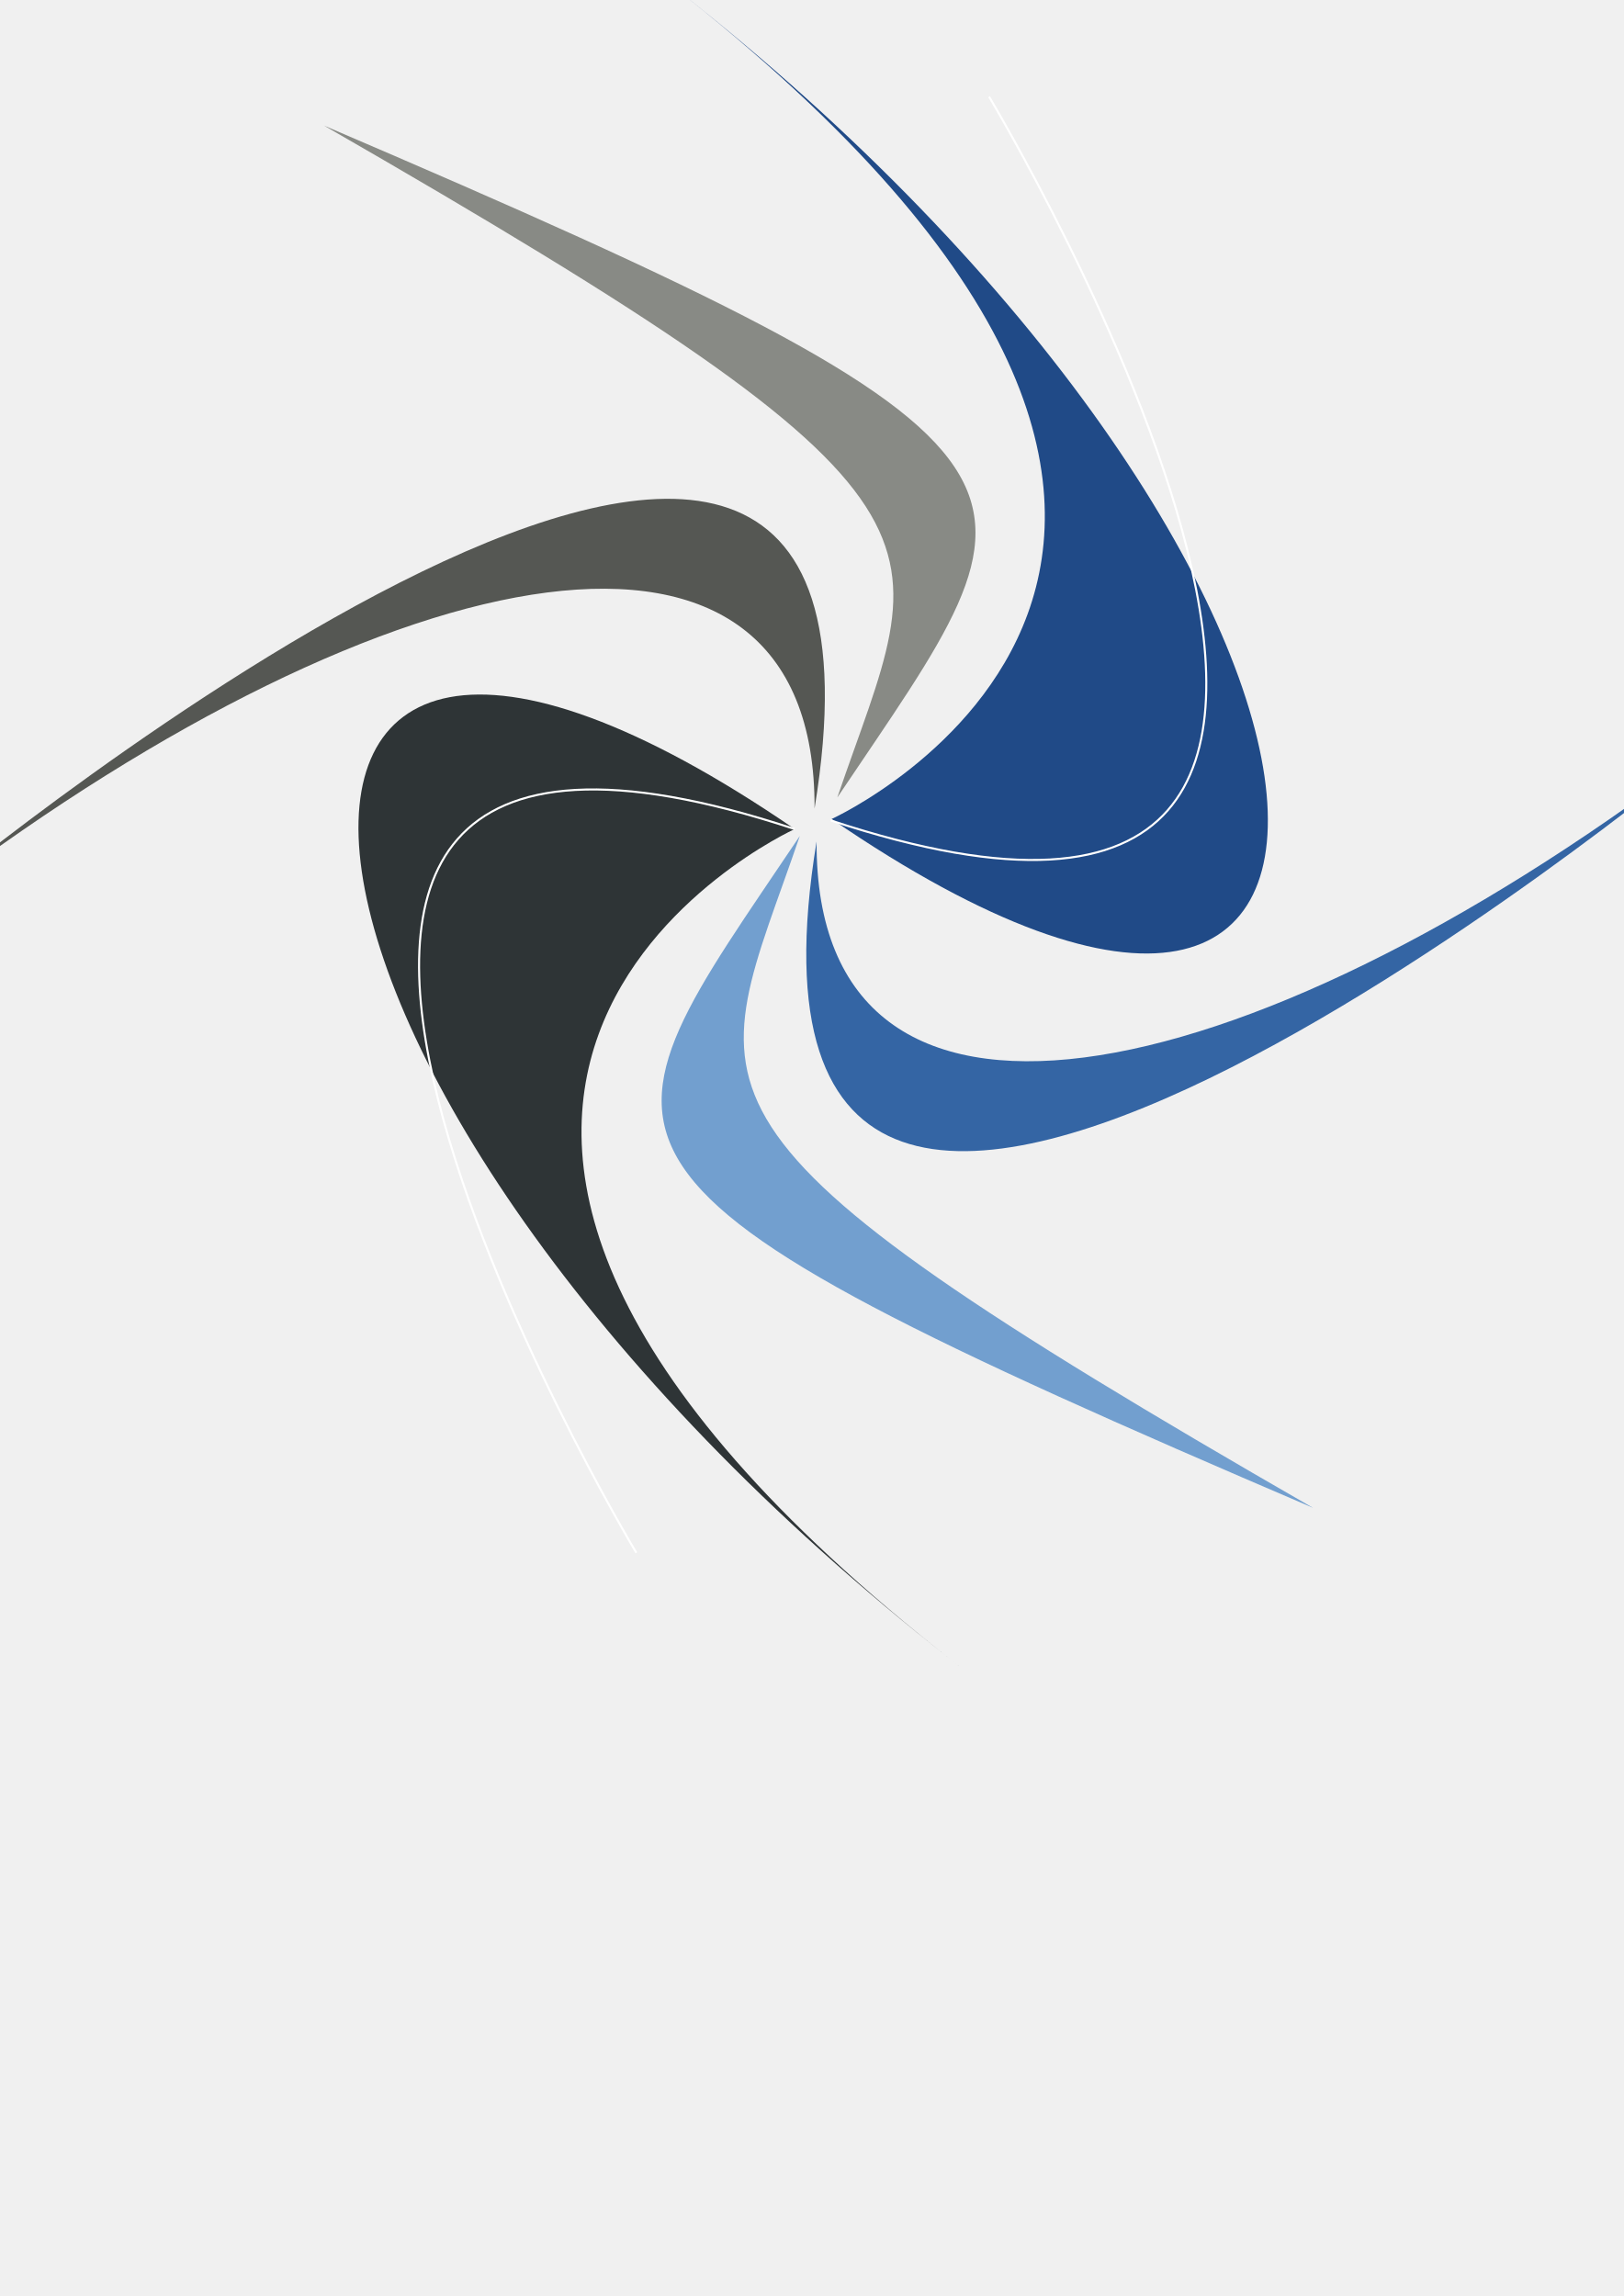
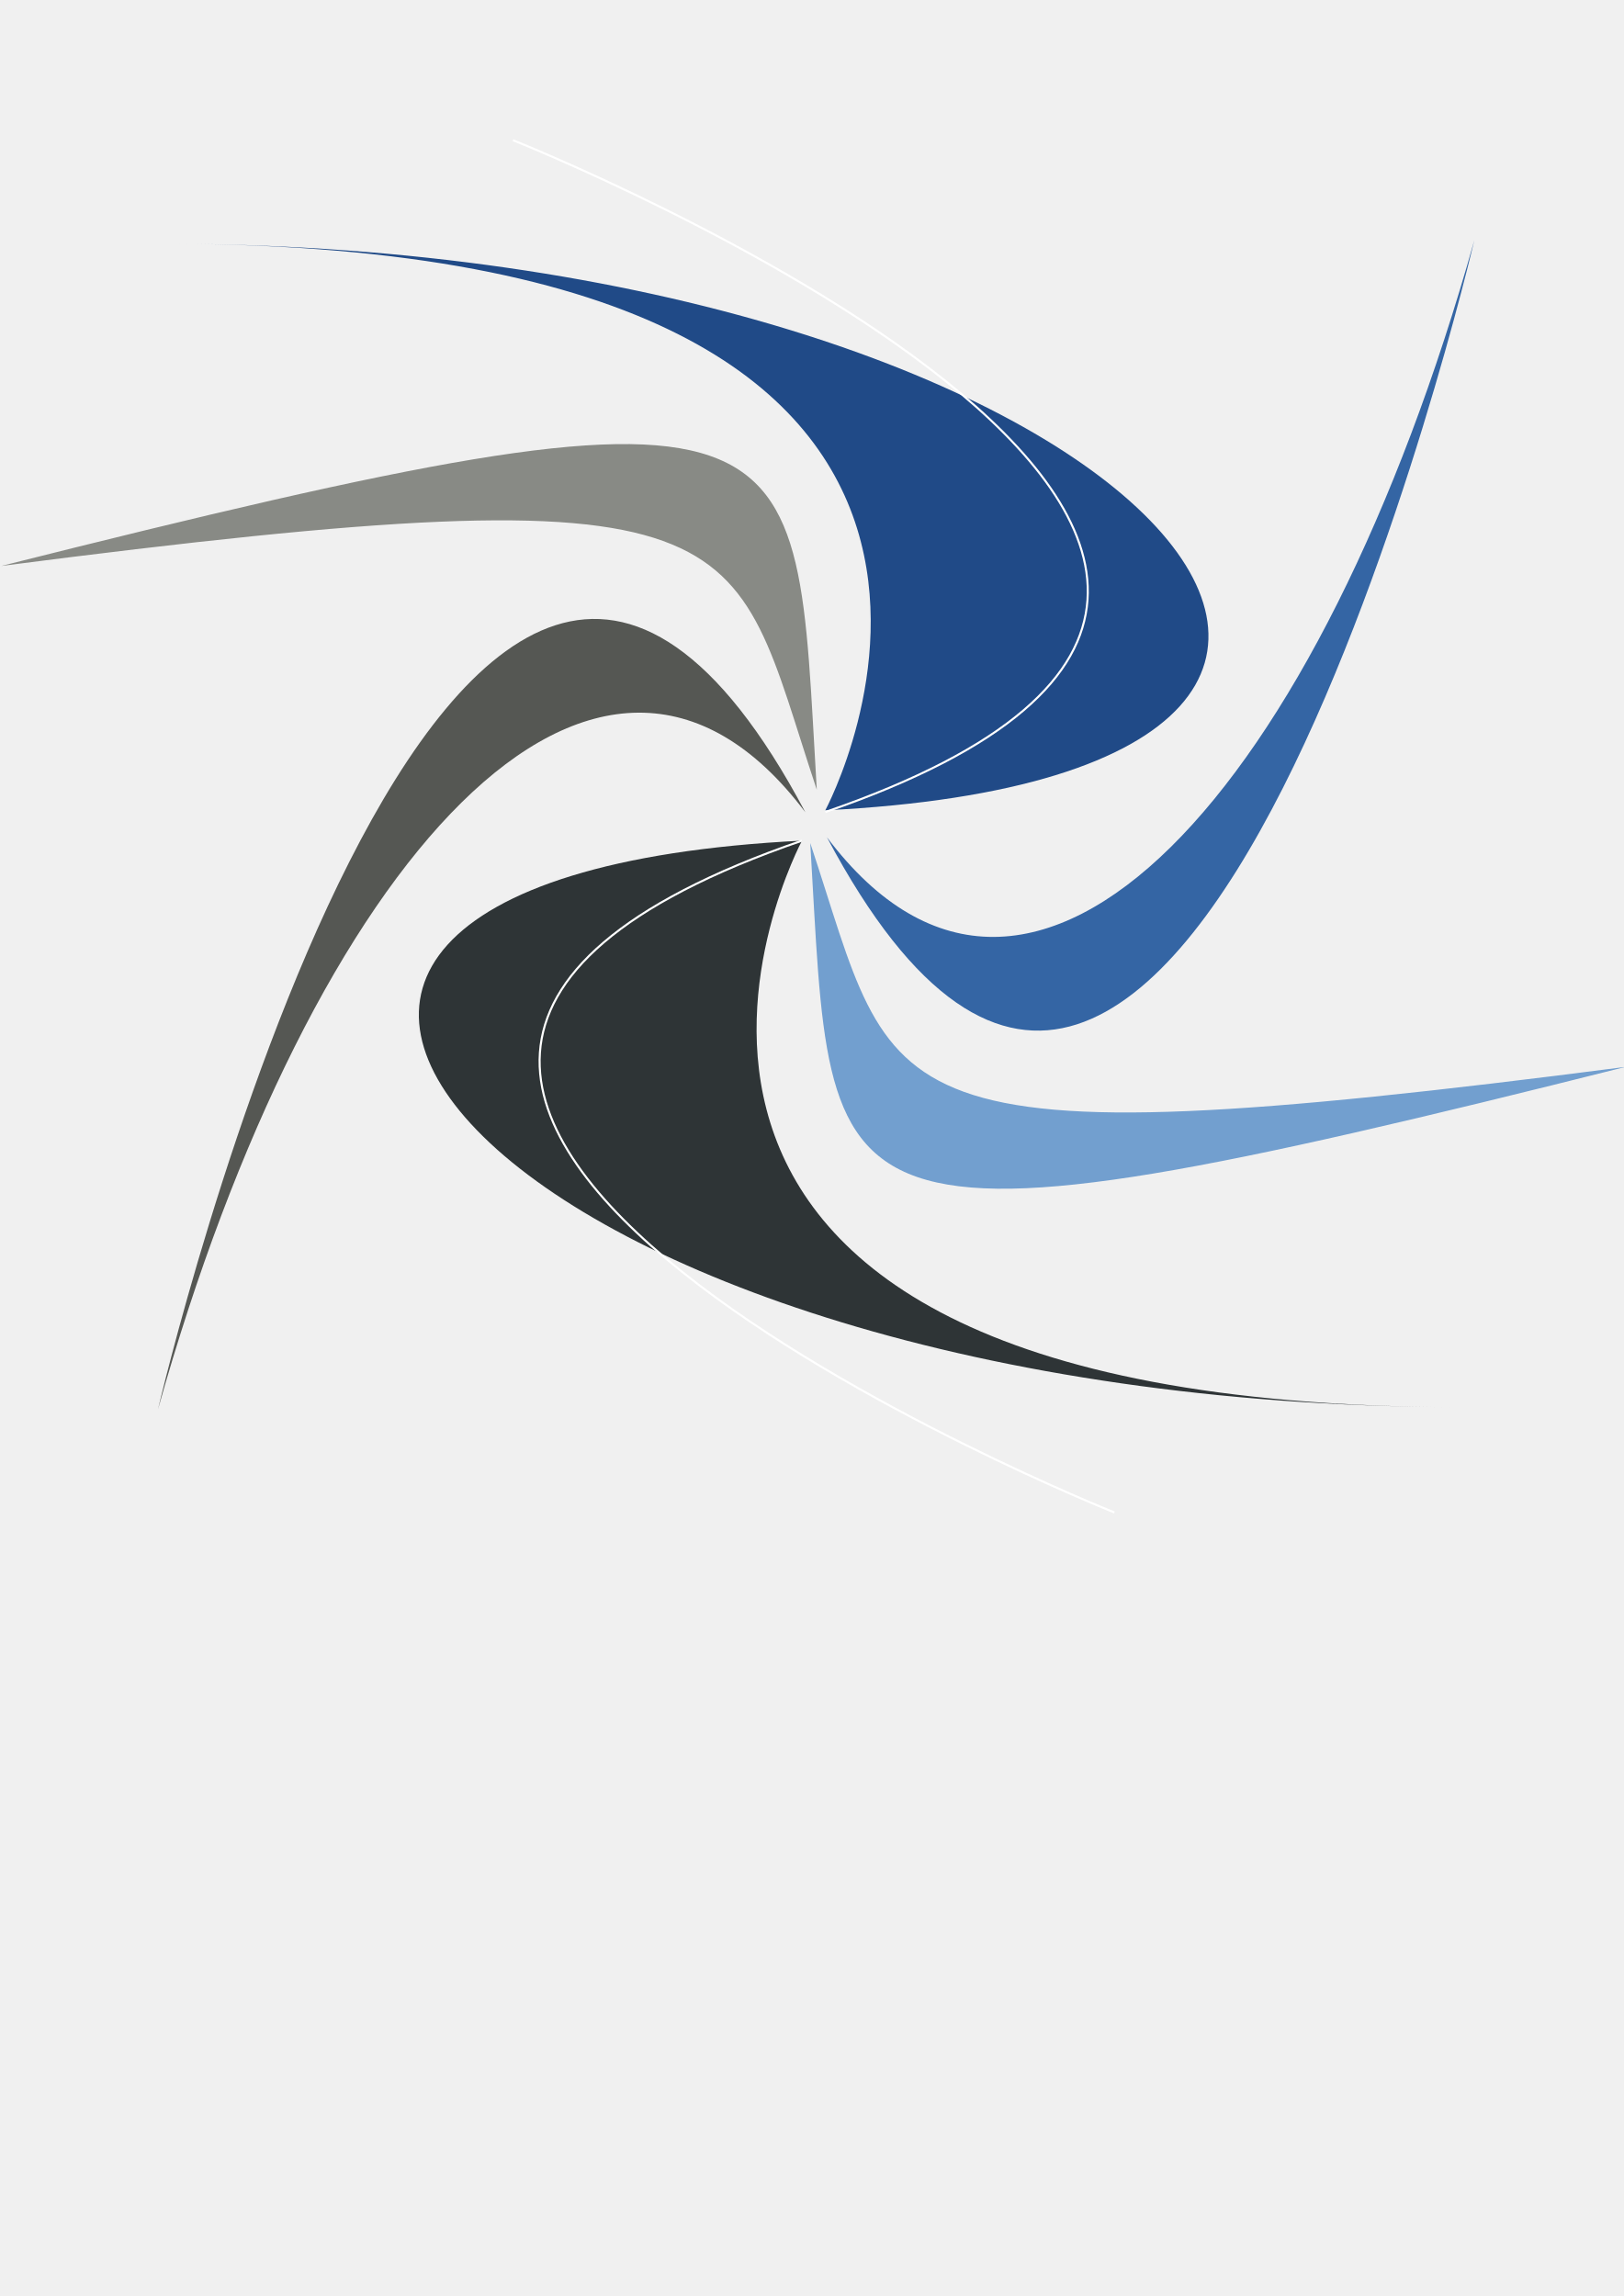
<svg xmlns="http://www.w3.org/2000/svg" width="210mm" height="297mm" id="svg2">
  <defs id="defs4" />
  <g id="layer1">
-     <path style="fill:#204a87;fill-rule:evenodd;stroke:none;stroke-width:1px;stroke-linecap:butt;stroke-linejoin:miter;stroke-opacity:1" d="M 320.186,-13.393 C 690.867,270.925 406.509,400.414 406.509,400.414 C 714.518,611.452 691.555,271.689 320.186,-13.393 z " id="path1872" />
-     <path style="fill:#555753;fill-rule:evenodd;stroke:none;stroke-width:4;stroke-linecap:butt;stroke-linejoin:miter;stroke-opacity:1;stroke-miterlimit:4;stroke-dasharray:none" d="M 398.171,395.289 C 457.755,32.327 -30.466,435.905 -30.466,435.905 C 191.367,268.378 398.992,227.046 398.171,395.289 z " id="path1874" />
-     <path style="fill:#2e3436;fill-rule:evenodd;stroke:none;stroke-width:1px;stroke-linecap:butt;stroke-linejoin:miter;stroke-opacity:1" d="M 474.794,819.129 C 104.114,534.81 388.471,405.322 388.471,405.322 C 80.463,194.284 103.426,534.046 474.794,819.129 z " id="path1876" />
-     <path style="fill:#3465a4;fill-rule:evenodd;stroke:none;stroke-width:1px;stroke-linecap:butt;stroke-linejoin:miter;stroke-opacity:1" d="M 399.165,411.391 C 339.582,774.353 827.803,370.775 827.803,370.775 C 605.969,538.302 398.345,579.634 399.165,411.391 z " id="path1878" />
-     <path style="opacity:1;fill:#888a85;fill-rule:evenodd;stroke:none;stroke-width:4;stroke-linecap:butt;stroke-linejoin:miter;stroke-opacity:1;stroke-miterlimit:4;stroke-dasharray:none" d="M 158.374,61.39 C 485.672,249.681 453.572,260.156 409.291,389.896 C 514.284,233.341 540.631,224.938 158.374,61.39 z " id="path1880" />
-     <path style="opacity:1;fill:#729fcf;fill-rule:evenodd;stroke:none;stroke-width:1px;stroke-linecap:butt;stroke-linejoin:miter;stroke-opacity:1" d="M 641.882,737.207 C 314.584,548.916 346.684,538.441 390.965,408.701 C 285.972,565.257 259.625,573.659 641.882,737.207 z " id="path2768" />
-     <path style="fill:none;fill-rule:evenodd;stroke:white;stroke-width:1px;stroke-linecap:butt;stroke-linejoin:miter;stroke-opacity:1" d="M 388.445,405.315 C 26.761,285.781 311.039,759.15 311.039,759.15" id="path2814" />
-     <path style="fill:none;fill-rule:evenodd;stroke:white;stroke-width:1px;stroke-linecap:butt;stroke-linejoin:miter;stroke-opacity:1" d="M 406.073,401.103 C 767.758,520.637 483.48,47.267 483.48,47.267" id="path2820" />
+     <path style="fill:#204a87;fill-rule:evenodd;stroke:none;stroke-width:1px;stroke-linecap:butt;stroke-linejoin:miter;stroke-opacity:1" d="M 84.098,119.182 C 551.257,120.901 403.421,396.166 403.421,396.166 C 776.327,377.535 552.267,121.092 84.098,119.182 z " id="path1872" />
+     <path style="fill:#555753;fill-rule:evenodd;stroke:none;stroke-width:4;stroke-linecap:butt;stroke-linejoin:miter;stroke-miterlimit:4;stroke-dasharray:none;stroke-opacity:1" d="M 393.683,397.139 C 221.253,72.239 77.214,689.075 77.214,689.075 C 152.259,421.412 292.433,262.77 393.683,397.139 z " id="path1874" />
+     <path style="fill:#2e3436;fill-rule:evenodd;stroke:none;stroke-width:1px;stroke-linecap:butt;stroke-linejoin:miter;stroke-opacity:1" d="M 711.364,687.981 C 244.205,686.262 392.041,410.997 392.041,410.997 C 19.135,429.628 243.195,686.071 711.364,687.981 z " id="path1876" />
+     <path style="fill:#3465a4;fill-rule:evenodd;stroke:none;stroke-width:1px;stroke-linecap:butt;stroke-linejoin:miter;stroke-opacity:1" d="M 404.226,409.349 C 576.655,734.248 720.695,117.412 720.695,117.412 C 645.649,385.075 505.475,543.717 404.226,409.349 z " id="path1878" />
+     <path style="opacity:1;fill:#888a85;fill-rule:evenodd;stroke:none;stroke-width:4;stroke-linecap:butt;stroke-linejoin:miter;stroke-miterlimit:4;stroke-dasharray:none;stroke-opacity:1" d="M 0.638,276.694 C 375.115,228.28 355.917,256.057 399.264,386.112 C 387.985,197.947 403.86,175.304 0.638,276.694 z " id="path1880" />
+     <path style="opacity:1;fill:#729fcf;fill-rule:evenodd;stroke:none;stroke-width:1px;stroke-linecap:butt;stroke-linejoin:miter;stroke-opacity:1" d="M 794.699,521.594 C 420.221,570.008 439.419,542.23 396.072,412.175 C 407.352,600.34 391.476,622.984 794.699,521.594 z " id="path2768" />
+     <path style="fill:none;fill-rule:evenodd;stroke:white;stroke-width:1px;stroke-linecap:butt;stroke-linejoin:miter;stroke-opacity:1" d="M 392.016,411.007 C 31.821,534.959 544.735,739.44 544.735,739.44" id="path2814" />
+     <path style="fill:none;fill-rule:evenodd;stroke:white;stroke-width:1px;stroke-linecap:butt;stroke-linejoin:miter;stroke-opacity:1" d="M 403.491,396.978 C 763.686,273.026 250.772,68.546 250.772,68.546" id="path2820" />
  </g>
</svg>
